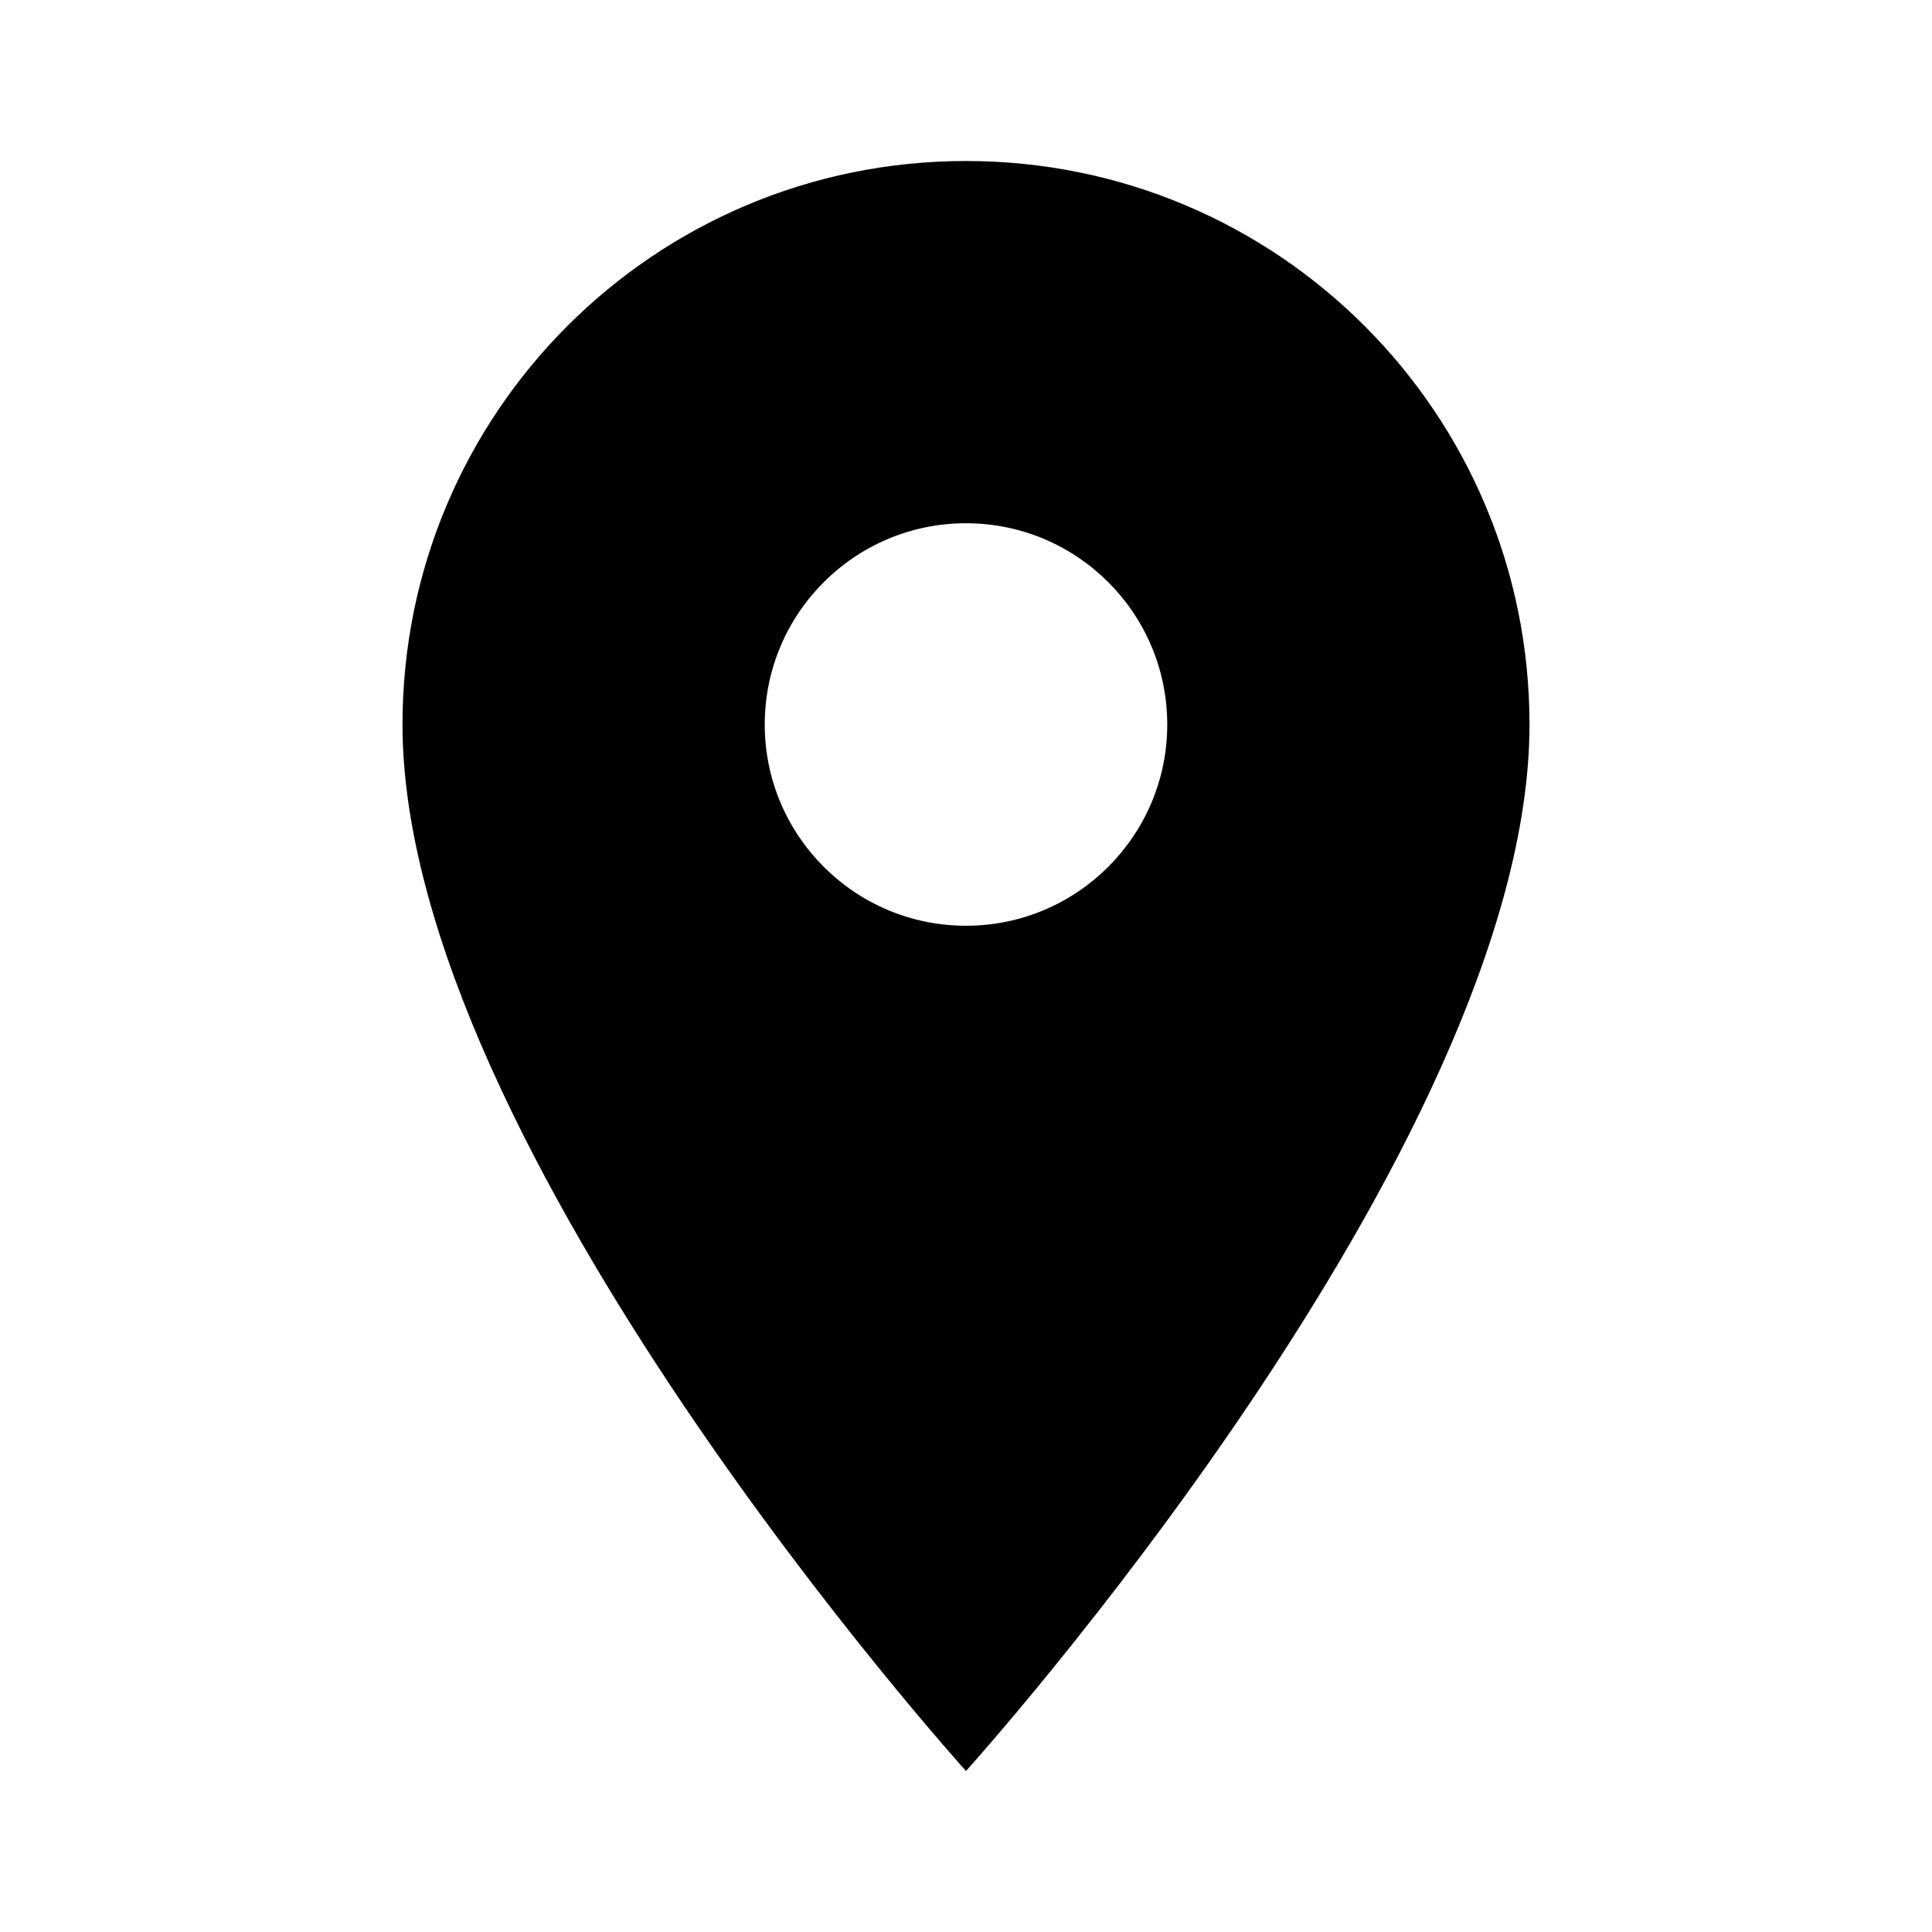
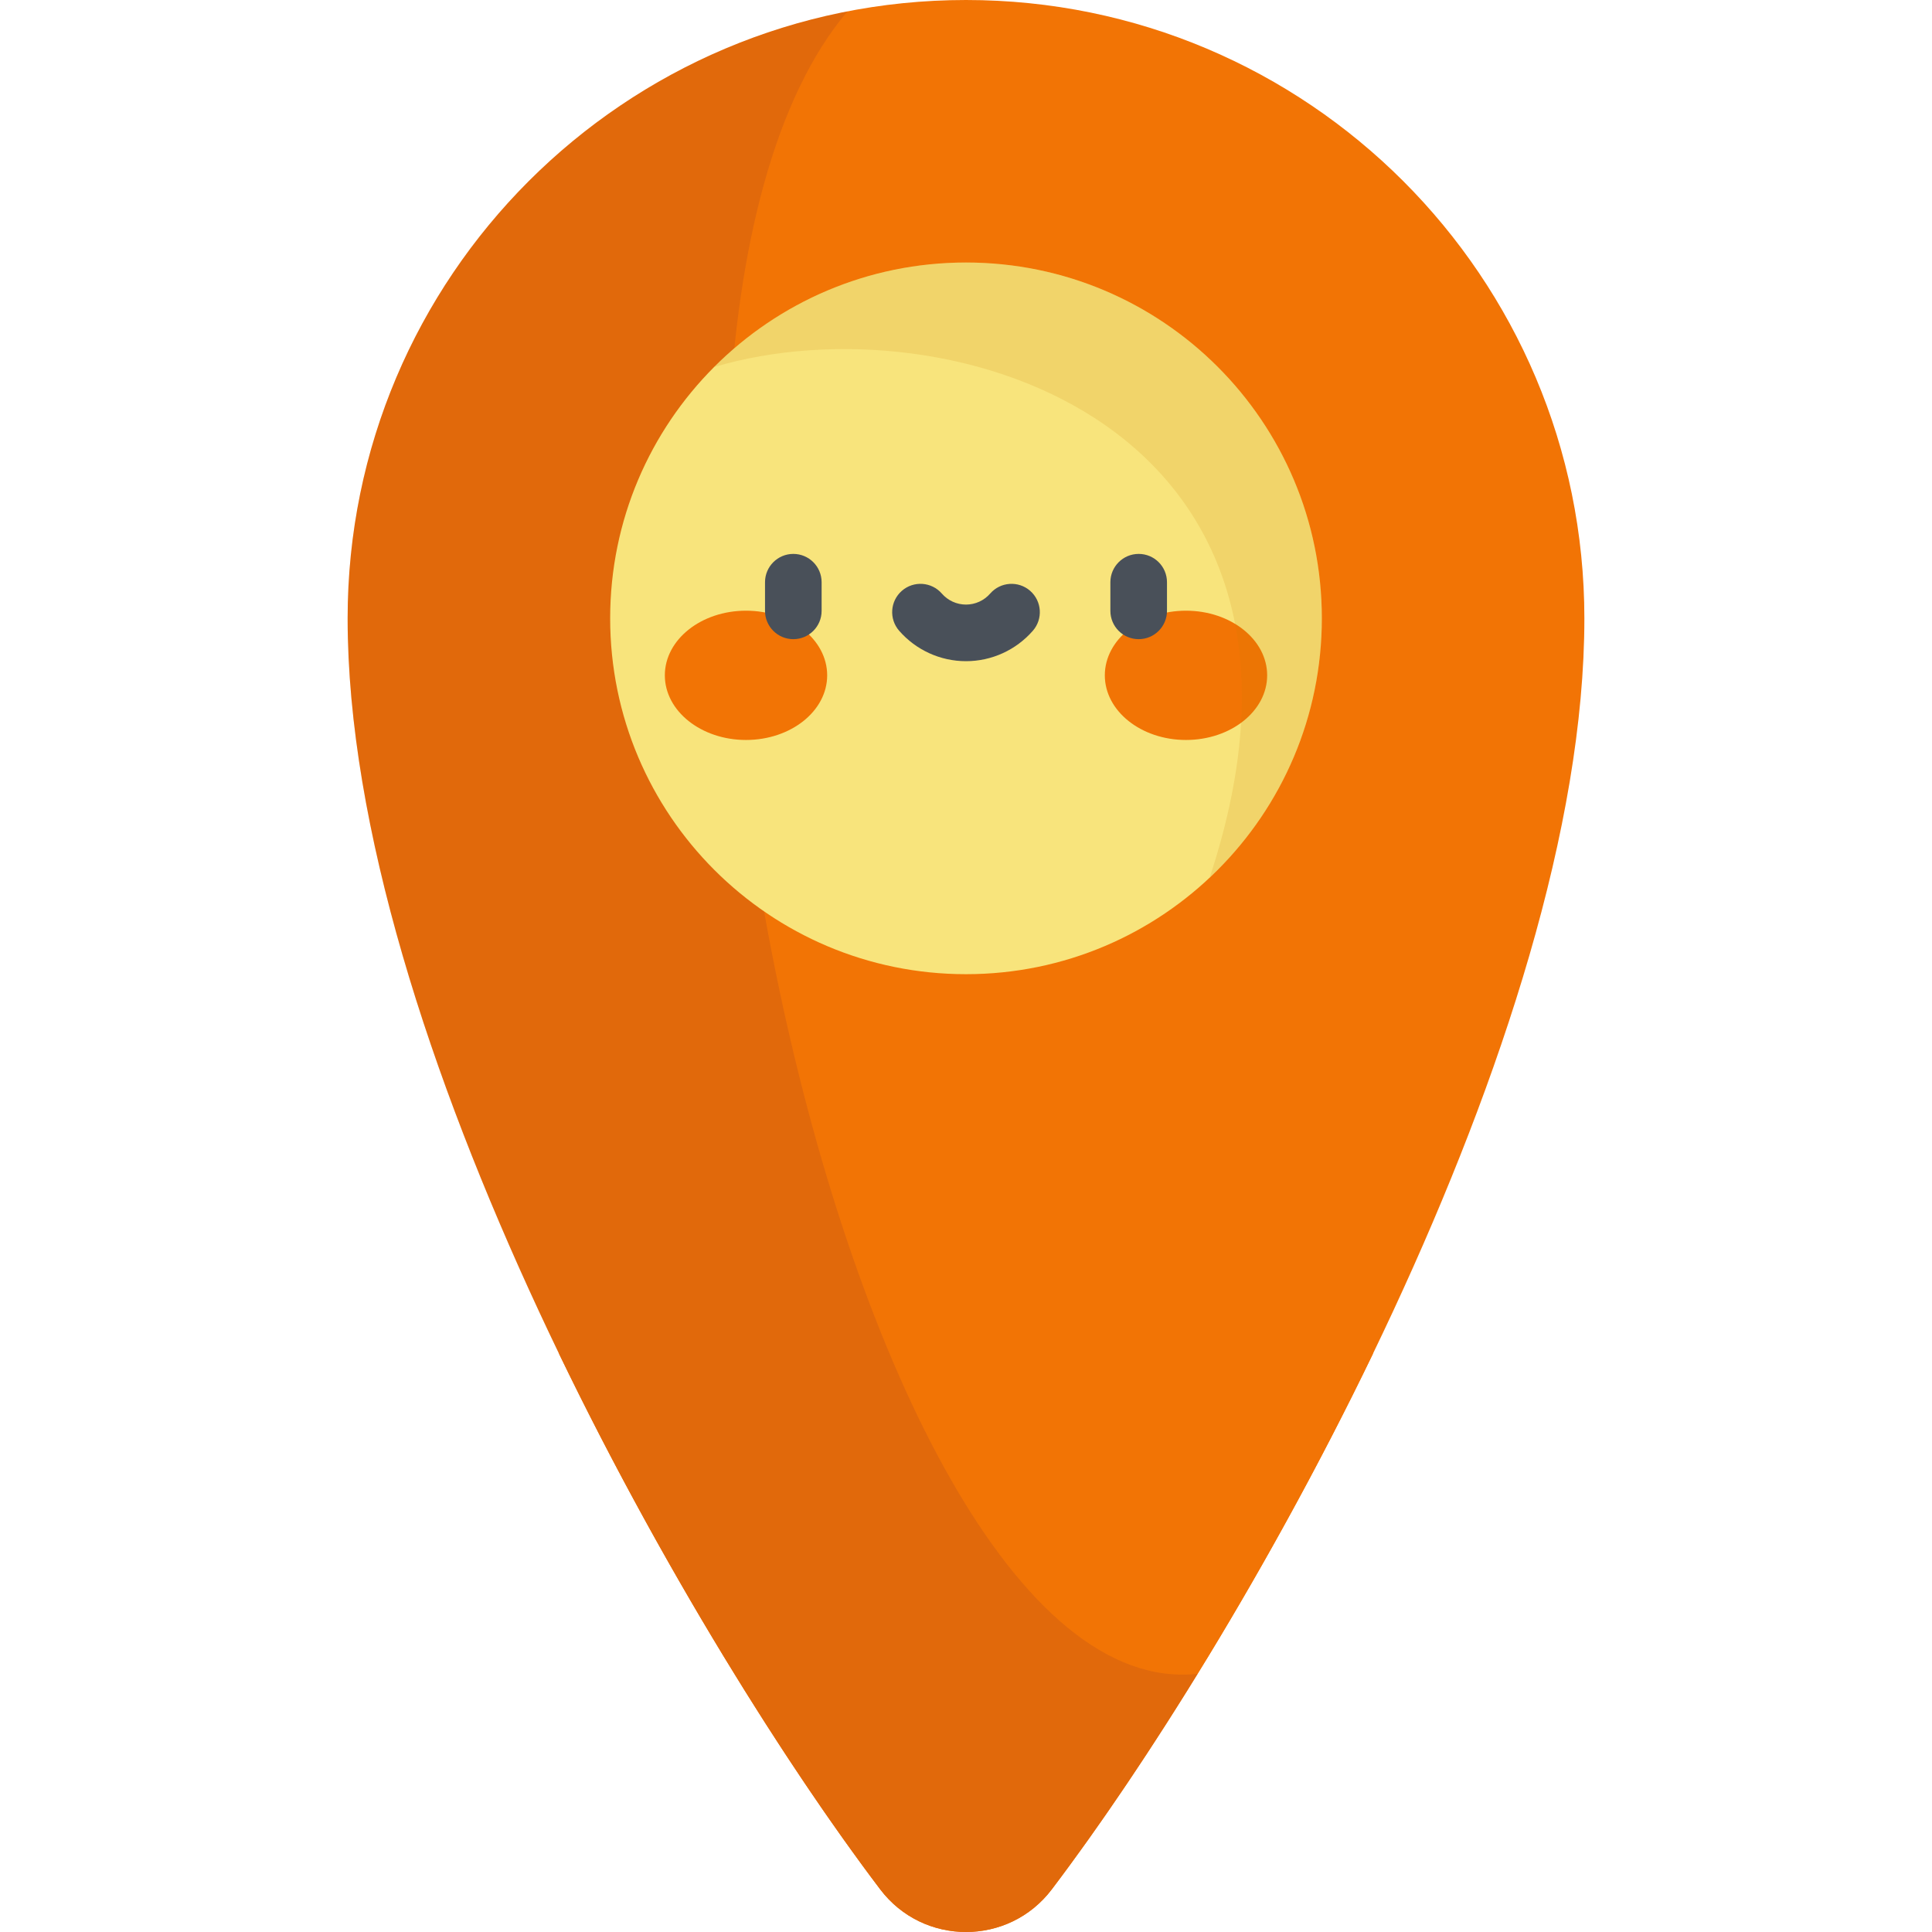
- <svg xmlns="http://www.w3.org/2000/svg" viewBox="0 0 24 24" fill="black" width="18px" height="18px">
-   <path d="M0 0h24v24H0z" fill="none" />
-   <path d="M12 2C8.13 2 5 5.13 5 9c0 5.25 7 13 7 13s7-7.75 7-13c0-3.87-3.13-7-7-7zm0 9.5c-1.38 0-2.5-1.12-2.5-2.5s1.12-2.5 2.5-2.5 2.5 1.12 2.5 2.5-1.12 2.5-2.5 2.5z" />
+ <svg xmlns="http://www.w3.org/2000/svg" version="1.1" width="512" height="512" x="0" y="0" viewBox="0 0 512 512" style="enable-background:new 0 0 512 512" xml:space="preserve" class="">
+   <g>
+     <path style="" d="M92.125,163.875c0,110.391,87.992,266.668,141.143,336.825c11.414,15.066,34.05,15.066,45.464,0  c53.151-70.157,141.143-226.434,141.143-336.825C419.875,73.369,346.506,0,256,0S92.125,73.369,92.125,163.875z" fill="#f27405" data-original="#e38892" class="" />
+     <path style="" d="M256,332.433c-50.891,0-77.517,15.328-107.878,26.253c27.593,57.208,60.205,109.093,85.146,142.014  c11.414,15.066,34.05,15.066,45.464,0c24.941-32.921,57.553-84.806,85.146-142.014C333.517,347.76,306.891,332.433,256,332.433z" fill="#f27405" data-original="#d66274" class="" />
+     <path style="opacity:0.15;fill:#812B2F;enable-background:new    ;" d="M224.571,3.023C149.103,17.684,92.125,84.12,92.125,163.875  c0,110.391,87.992,266.668,141.143,336.825c11.414,15.066,34.05,15.066,45.464,0c11.644-15.37,24.961-34.875,38.659-57.124  C222.315,453.876,147.344,94.562,224.571,3.023z" fill="" />
+     <circle style="" cx="256" cy="163.87" r="94.3" fill="#f8e47c" data-original="#f8e47c" class="" />
+     <g>
+       <ellipse style="" cx="197.7" cy="178.97" rx="21.511" ry="17.13" fill="#f27405" data-original="#e38892" class="" />
+       <ellipse style="" cx="314.3" cy="178.97" rx="21.511" ry="17.13" fill="#f27405" data-original="#e38892" class="" />
+     </g>
+     <g>
+       <path style="" d="M210.238,169.386c-4.142,0-7.5-3.358-7.5-7.5v-7.596c0-4.142,3.358-7.5,7.5-7.5s7.5,3.358,7.5,7.5   v7.596C217.738,166.028,214.38,169.386,210.238,169.386z" fill="#495059" data-original="#495059" class="" />
+       <path style="" d="M301.762,169.386c-4.142,0-7.5-3.358-7.5-7.5v-7.596c0-4.142,3.358-7.5,7.5-7.5s7.5,3.358,7.5,7.5   v7.596C309.262,166.028,305.904,169.386,301.762,169.386z" fill="#495059" data-original="#495059" class="" />
+       <path style="" d="M256,175.22c-6.792,0-13.25-2.941-17.719-8.069c-2.721-3.123-2.396-7.86,0.727-10.582   c3.123-2.721,7.86-2.396,10.582,0.727c1.619,1.858,3.956,2.924,6.411,2.924c2.455,0,4.792-1.066,6.411-2.924   c2.722-3.123,7.459-3.447,10.582-0.727c3.122,2.722,3.448,7.459,0.727,10.582C269.25,172.279,262.792,175.22,256,175.22z" fill="#495059" data-original="#495059" class="" />
+     </g>
+     <path style="opacity:0.15;fill:#C97B00;enable-background:new    ;" d="M256,69.571c-26.076,0-49.678,10.585-66.749,27.69  c62.518-18.527,171.053,15.205,131.325,135.305c18.29-17.2,29.728-41.603,29.728-68.692C350.304,111.792,308.082,69.571,256,69.571z  " fill="" />
+     <g>
+ </g>
+     <g>
+ </g>
+     <g>
+ </g>
+     <g>
+ </g>
+     <g>
+ </g>
+     <g>
+ </g>
+     <g>
+ </g>
+     <g>
+ </g>
+     <g>
+ </g>
+     <g>
+ </g>
+     <g>
+ </g>
+     <g>
+ </g>
+     <g>
+ </g>
+     <g>
+ </g>
+     <g>
+ </g>
+   </g>
</svg>
